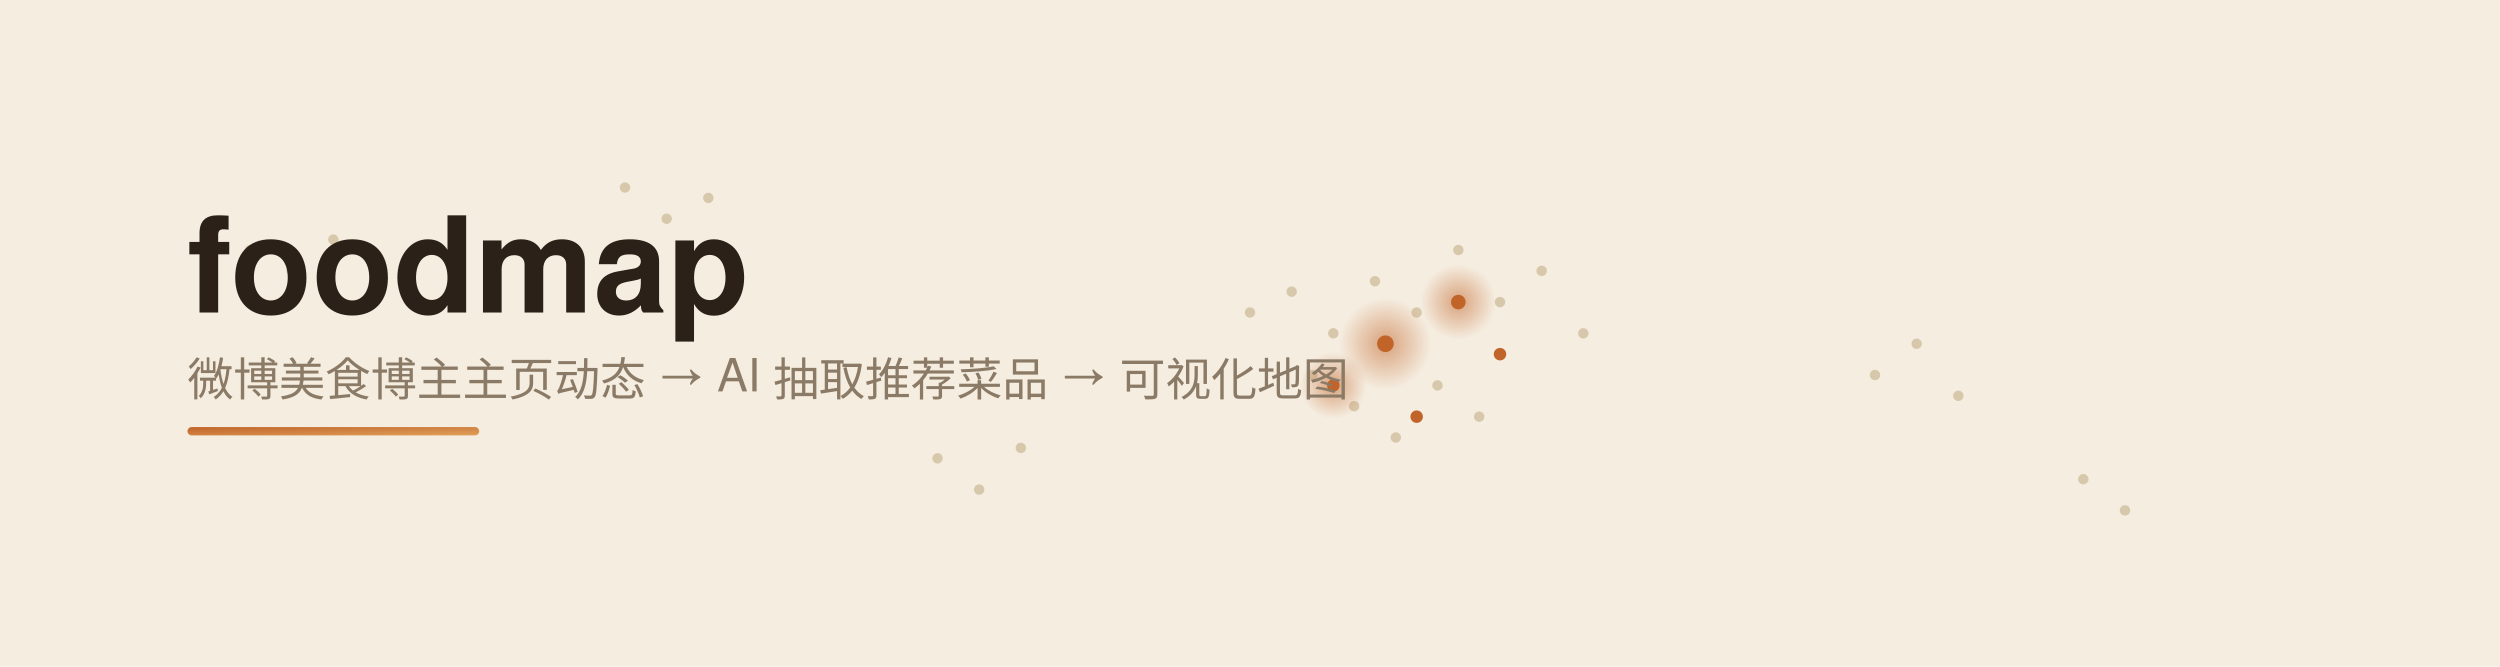
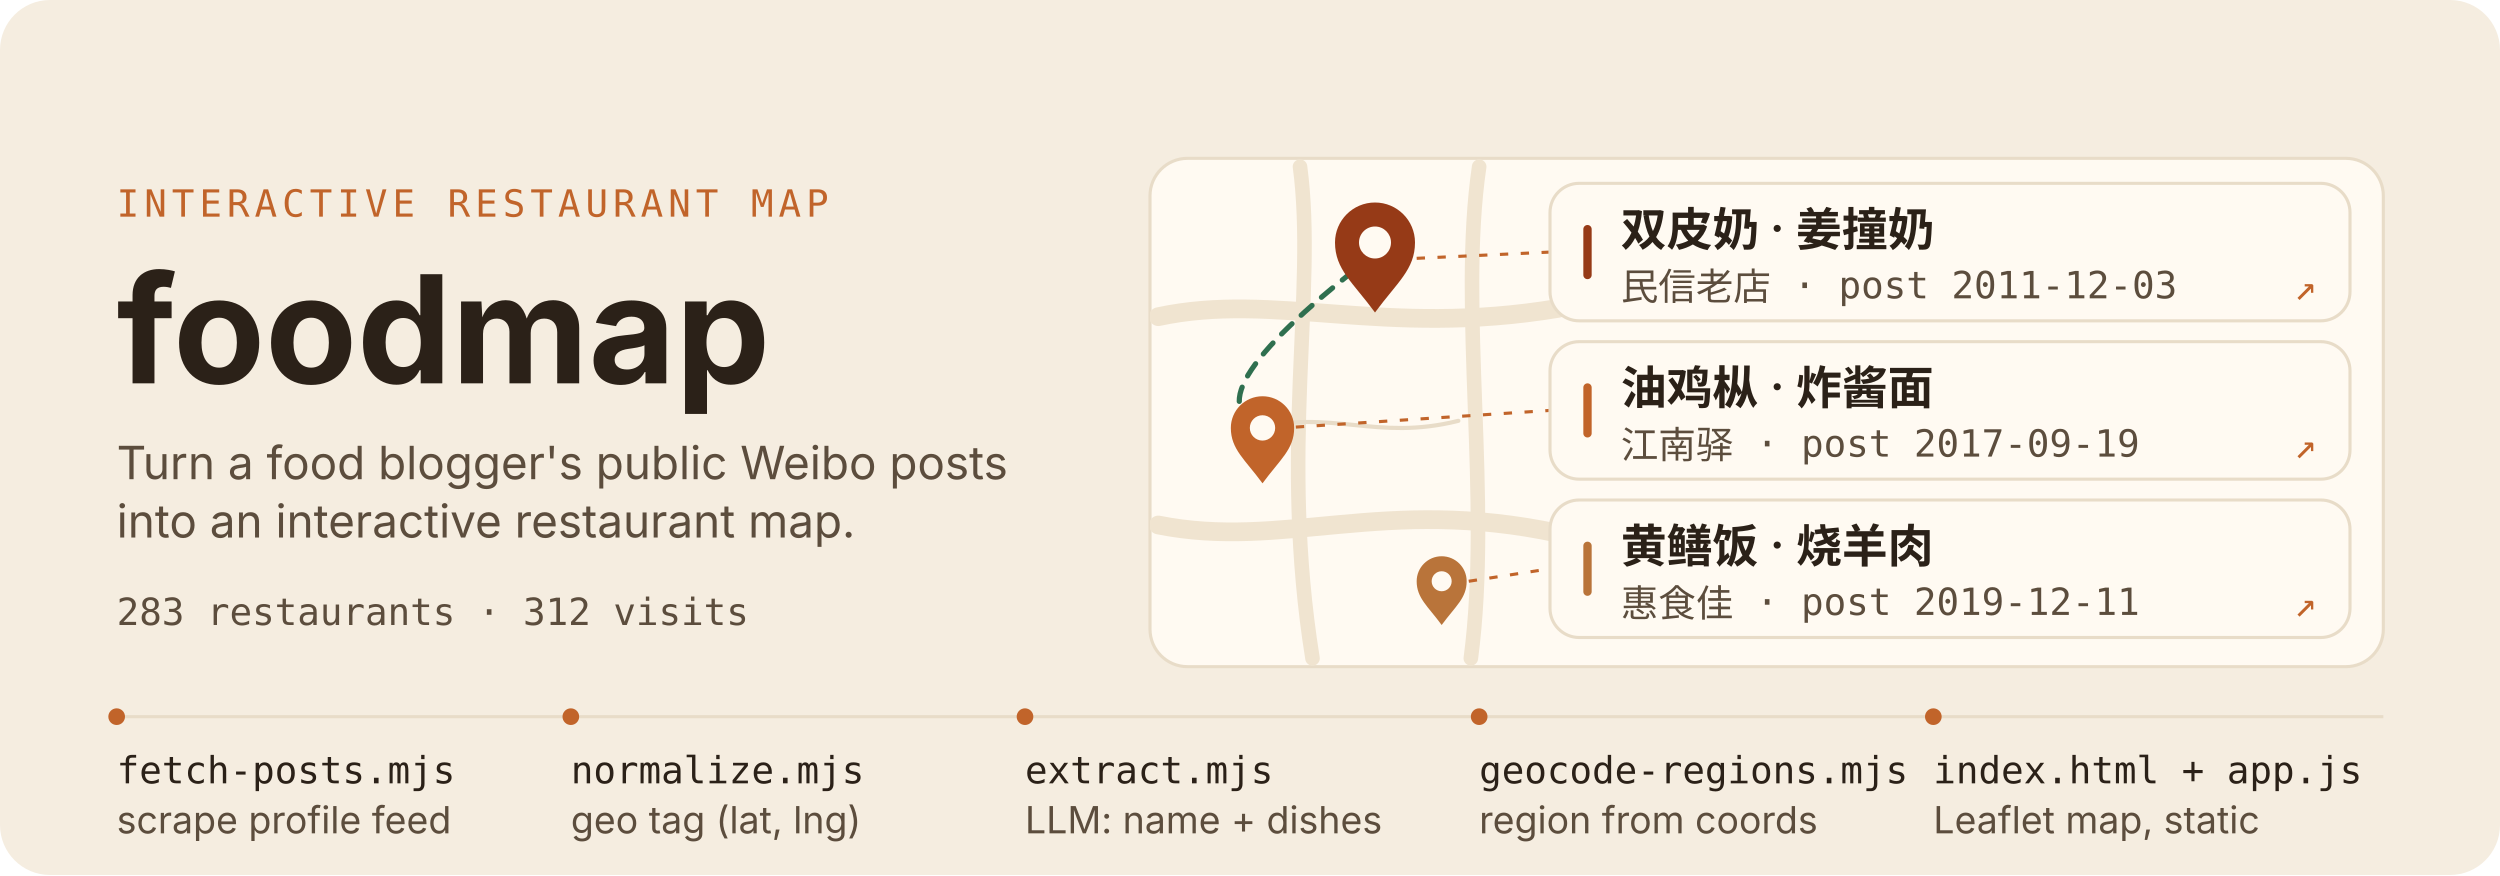
- <svg xmlns="http://www.w3.org/2000/svg" width="1200" height="320" viewBox="0 0 1200 320" role="img" aria-labelledby="title desc">
+ <svg xmlns="http://www.w3.org/2000/svg" width="1200" height="420" viewBox="0 0 1200 420" role="img" aria-labelledby="title desc">
  <defs>
-     <linearGradient id="accent" x1="0" y1="0" x2="1" y2="1">
-       <stop offset="0%" stop-color="#c1642a" />
-       <stop offset="100%" stop-color="#e0a05a" />
-     </linearGradient>
-     <radialGradient id="pinGlow" cx="50%" cy="50%" r="50%">
-       <stop offset="0%" stop-color="#c1642a" stop-opacity="0.55" />
-       <stop offset="100%" stop-color="#c1642a" stop-opacity="0" />
-     </radialGradient>
+     <clipPath id="panel-clip">
+       <rect x="552" y="76" width="592" height="244" rx="18" />
+     </clipPath>
  </defs>
-   <rect width="1200" height="320" fill="#f5ede0" />
-   <g fill="#d8c8ab">
-     <circle cx="120" cy="120" r="2.5" />
-     <circle cx="140" cy="130" r="2.5" />
-     <circle cx="160" cy="115" r="2.5" />
-     <circle cx="300" cy="90" r="2.5" />
-     <circle cx="320" cy="105" r="2.5" />
-     <circle cx="340" cy="95" r="2.5" />
-     <circle cx="600" cy="150" r="2.5" />
-     <circle cx="620" cy="140" r="2.5" />
-     <circle cx="640" cy="160" r="2.5" />
-     <circle cx="660" cy="135" r="2.5" />
-     <circle cx="680" cy="150" r="2.5" />
-     <circle cx="700" cy="120" r="2.5" />
-     <circle cx="720" cy="145" r="2.5" />
-     <circle cx="740" cy="130" r="2.5" />
-     <circle cx="760" cy="160" r="2.5" />
-     <circle cx="630" cy="180" r="2.5" />
-     <circle cx="650" cy="195" r="2.5" />
-     <circle cx="690" cy="185" r="2.5" />
-     <circle cx="710" cy="200" r="2.5" />
-     <circle cx="670" cy="210" r="2.5" />
-     <circle cx="900" cy="180" r="2.5" />
-     <circle cx="920" cy="165" r="2.5" />
-     <circle cx="940" cy="190" r="2.5" />
-     <circle cx="450" cy="220" r="2.5" />
-     <circle cx="470" cy="235" r="2.5" />
-     <circle cx="490" cy="215" r="2.5" />
-     <circle cx="1000" cy="230" r="2.5" />
-     <circle cx="1020" cy="245" r="2.5" />
+   <rect width="1200" height="420" rx="24" fill="#f5ede0" />
+   <g id="title-block">
+     <text x="56" y="104" font-family="ui-monospace, SFMono-Regular, Menlo, Consolas, monospace" font-size="18" letter-spacing="2.4" fill="#c1642a">INTERACTIVE RESTAURANT MAP</text>
+     <text x="56" y="184" font-family="-apple-system, BlinkMacSystemFont, 'Segoe UI', 'PingFang SC', 'Microsoft YaHei', sans-serif" font-size="72" font-weight="700" fill="#2b2118">foodmap</text>
+     <text x="56" y="230" font-family="-apple-system, BlinkMacSystemFont, 'Segoe UI', 'PingFang SC', 'Microsoft YaHei', sans-serif" font-size="22" fill="#5c4d3d">Turn a food blogger's public Weibo posts</text>
+     <text x="56" y="258" font-family="-apple-system, BlinkMacSystemFont, 'Segoe UI', 'PingFang SC', 'Microsoft YaHei', sans-serif" font-size="22" fill="#5c4d3d">into an interactive restaurant map.</text>
+     <text x="56" y="300" font-family="ui-monospace, SFMono-Regular, Menlo, Consolas, monospace" font-size="18" fill="#5c4d3d">283 restaurants · 312 visits</text>
  </g>
-   <g>
-     <circle cx="665" cy="165" r="22" fill="url(#pinGlow)" />
-     <circle cx="700" cy="145" r="18" fill="url(#pinGlow)" />
-     <circle cx="640" cy="185" r="16" fill="url(#pinGlow)" />
-     <circle cx="665" cy="165" r="4" fill="#c1642a" />
-     <circle cx="700" cy="145" r="3.5" fill="#c1642a" />
-     <circle cx="640" cy="185" r="3" fill="#c1642a" />
-     <circle cx="720" cy="170" r="3" fill="#c1642a" />
-     <circle cx="680" cy="200" r="3" fill="#c1642a" />
+   <g id="map-panel">
+     <rect x="552" y="76" width="592" height="244" rx="18" fill="#fffaf2" stroke="#e8dcc8" stroke-width="1.5" />
+     <g clip-path="url(#panel-clip)" fill="none" stroke-linecap="round">
+       <path d="M556 152 C612 140 664 162 748 148" stroke="#f0e4d0" stroke-width="9" />
+       <path d="M556 252 C616 264 664 238 748 256" stroke="#f0e4d0" stroke-width="9" />
+       <path d="M624 80 C632 140 614 216 630 316" stroke="#f0e4d0" stroke-width="7" />
+       <path d="M710 80 C700 148 716 240 706 316" stroke="#f0e4d0" stroke-width="7" />
+       <path d="M600 206 C640 196 660 212 700 202" stroke="#e8dcc8" stroke-width="2" />
+     </g>
+     <path d="M660 122 C600 168 580 196 606 205" fill="none" stroke="#2f6f4f" stroke-width="2.5" stroke-dasharray="7 6" stroke-linecap="round" />
+     <g id="pins">
+       <g transform="translate(660 150) scale(2.4)">
+         <path d="M0 0 C-4.4 -6 -8 -8.6 -8 -14 A8 8 0 1 1 8 -14 C8 -8.6 4.4 -6 0 0 Z" fill="#963a17" />
+         <circle cx="0" cy="-14" r="3.2" fill="#fffaf2" />
+       </g>
+       <g transform="translate(606 232) scale(1.9)">
+         <path d="M0 0 C-4.4 -6 -8 -8.6 -8 -14 A8 8 0 1 1 8 -14 C8 -8.6 4.4 -6 0 0 Z" fill="#c1642a" />
+         <circle cx="0" cy="-14" r="3.2" fill="#fffaf2" />
+       </g>
+       <g transform="translate(692 300) scale(1.5)">
+         <path d="M0 0 C-4.4 -6 -8 -8.6 -8 -14 A8 8 0 1 1 8 -14 C8 -8.6 4.4 -6 0 0 Z" fill="#b9743a" />
+         <circle cx="0" cy="-14" r="3.2" fill="#fffaf2" />
+       </g>
+     </g>
+     <g fill="none" stroke="#c1642a" stroke-width="1.5" stroke-dasharray="4 6">
+       <path d="M680 124 L744 121" />
+       <path d="M622 205 L744 197" />
+       <path d="M705 279 L744 273" />
+     </g>
  </g>
-   <text x="90" y="150" font-family="-apple-system, 'SF Pro Display', 'Segoe UI', Helvetica, Arial, sans-serif" font-size="64" font-weight="700" fill="#2b2118">foodmap</text>
-   <text x="90" y="190" font-family="-apple-system, 'SF Pro Display', 'Segoe UI', Helvetica, Arial, sans-serif" font-size="22" fill="#8a7a66">微博美食博主主页动态 → AI 抽取推荐菜品 → 可视化地图</text>
-   <rect x="90" y="205" width="140" height="4" rx="2" fill="url(#accent)" />
+   <g id="dish-cards" font-family="-apple-system, BlinkMacSystemFont, 'Segoe UI', 'PingFang SC', 'Microsoft YaHei', sans-serif">
+     <g>
+       <rect x="744" y="88" width="384" height="66" rx="14" fill="#fffaf2" stroke="#e8dcc8" stroke-width="1.5" />
+       <rect x="760" y="108" width="4" height="26" rx="2" fill="#963a17" />
+       <text x="778" y="118" font-size="22" font-weight="600" fill="#2b2118">双皮奶 · 姜撞奶</text>
+       <text x="778" y="144" font-family="ui-monospace, SFMono-Regular, Menlo, Consolas, monospace" font-size="18" fill="#5c4d3d">民信老店 · post 2011-12-03</text>
+       <text x="1112" y="144" font-family="ui-monospace, SFMono-Regular, Menlo, Consolas, monospace" font-size="18" fill="#c1642a" text-anchor="end">↗</text>
+     </g>
+     <g>
+       <rect x="744" y="164" width="384" height="66" rx="14" fill="#fffaf2" stroke="#e8dcc8" stroke-width="1.5" />
+       <rect x="760" y="184" width="4" height="26" rx="2" fill="#c1642a" />
+       <text x="778" y="194" font-size="22" font-weight="600" fill="#2b2118">油鸡枞 · 炸酱面</text>
+       <text x="778" y="220" font-family="ui-monospace, SFMono-Regular, Menlo, Consolas, monospace" font-size="18" fill="#5c4d3d">江南驿 · post 2017-09-19</text>
+       <text x="1112" y="220" font-family="ui-monospace, SFMono-Regular, Menlo, Consolas, monospace" font-size="18" fill="#c1642a" text-anchor="end">↗</text>
+     </g>
+     <g>
+       <rect x="744" y="240" width="384" height="66" rx="14" fill="#fffaf2" stroke="#e8dcc8" stroke-width="1.5" />
+       <rect x="760" y="260" width="4" height="26" rx="2" fill="#b9743a" />
+       <text x="778" y="270" font-size="22" font-weight="600" fill="#2b2118">黄鳝饭 · 烧羊肉</text>
+       <text x="778" y="296" font-family="ui-monospace, SFMono-Regular, Menlo, Consolas, monospace" font-size="18" fill="#5c4d3d">惠食佳 · post 2019-12-11</text>
+       <text x="1112" y="296" font-family="ui-monospace, SFMono-Regular, Menlo, Consolas, monospace" font-size="18" fill="#c1642a" text-anchor="end">↗</text>
+     </g>
+   </g>
+   <g id="pipeline">
+     <path d="M56 344 H1144" stroke="#e8dcc8" stroke-width="1.5" fill="none" />
+     <g fill="#c1642a">
+       <circle cx="56" cy="344" r="4" />
+       <circle cx="274" cy="344" r="4" />
+       <circle cx="492" cy="344" r="4" />
+       <circle cx="710" cy="344" r="4" />
+       <circle cx="928" cy="344" r="4" />
+     </g>
+     <g font-family="ui-monospace, SFMono-Regular, Menlo, Consolas, monospace" font-size="18" fill="#2b2118">
+       <text x="56" y="376">fetch-posts.mjs</text>
+       <text x="274" y="376">normalize.mjs</text>
+       <text x="492" y="376">extract.mjs</text>
+       <text x="710" y="376">geocode-regions.mjs</text>
+       <text x="928" y="376">index.html + app.js</text>
+     </g>
+     <g font-family="-apple-system, BlinkMacSystemFont, 'Segoe UI', 'PingFang SC', 'Microsoft YaHei', sans-serif" font-size="18" fill="#5c4d3d">
+       <text x="56" y="400">scrape profile feed</text>
+       <text x="274" y="400">geo tag (lat, lng)</text>
+       <text x="492" y="400">LLM: name + dishes</text>
+       <text x="710" y="400">region from coords</text>
+       <text x="928" y="400">Leaflet map, static</text>
+     </g>
+   </g>
</svg>
